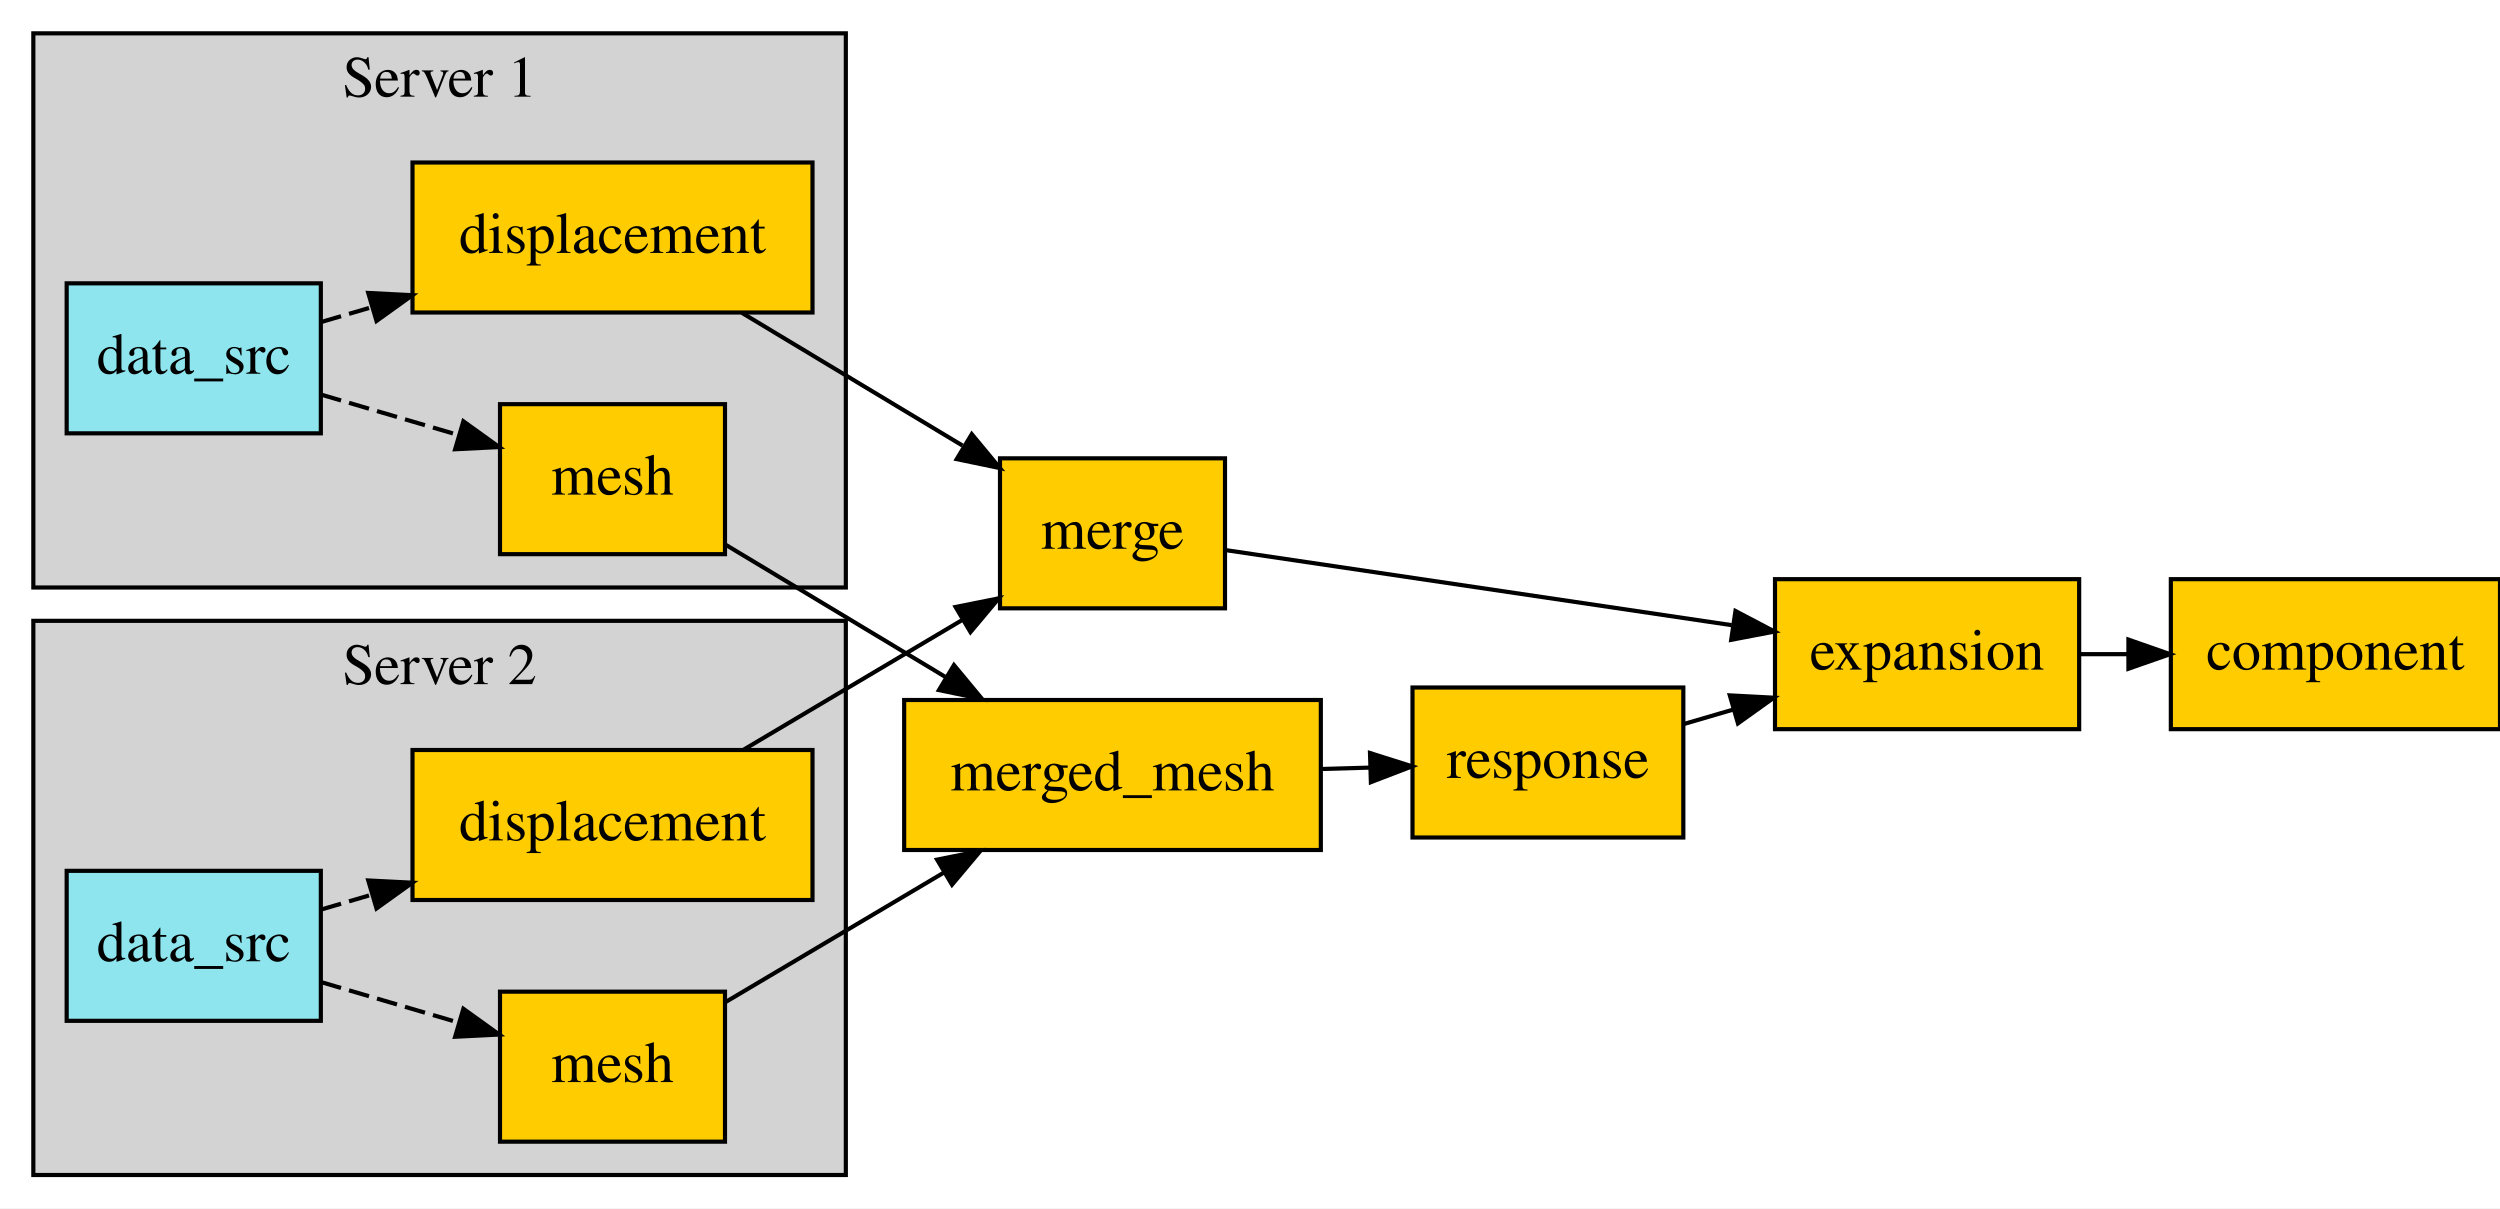
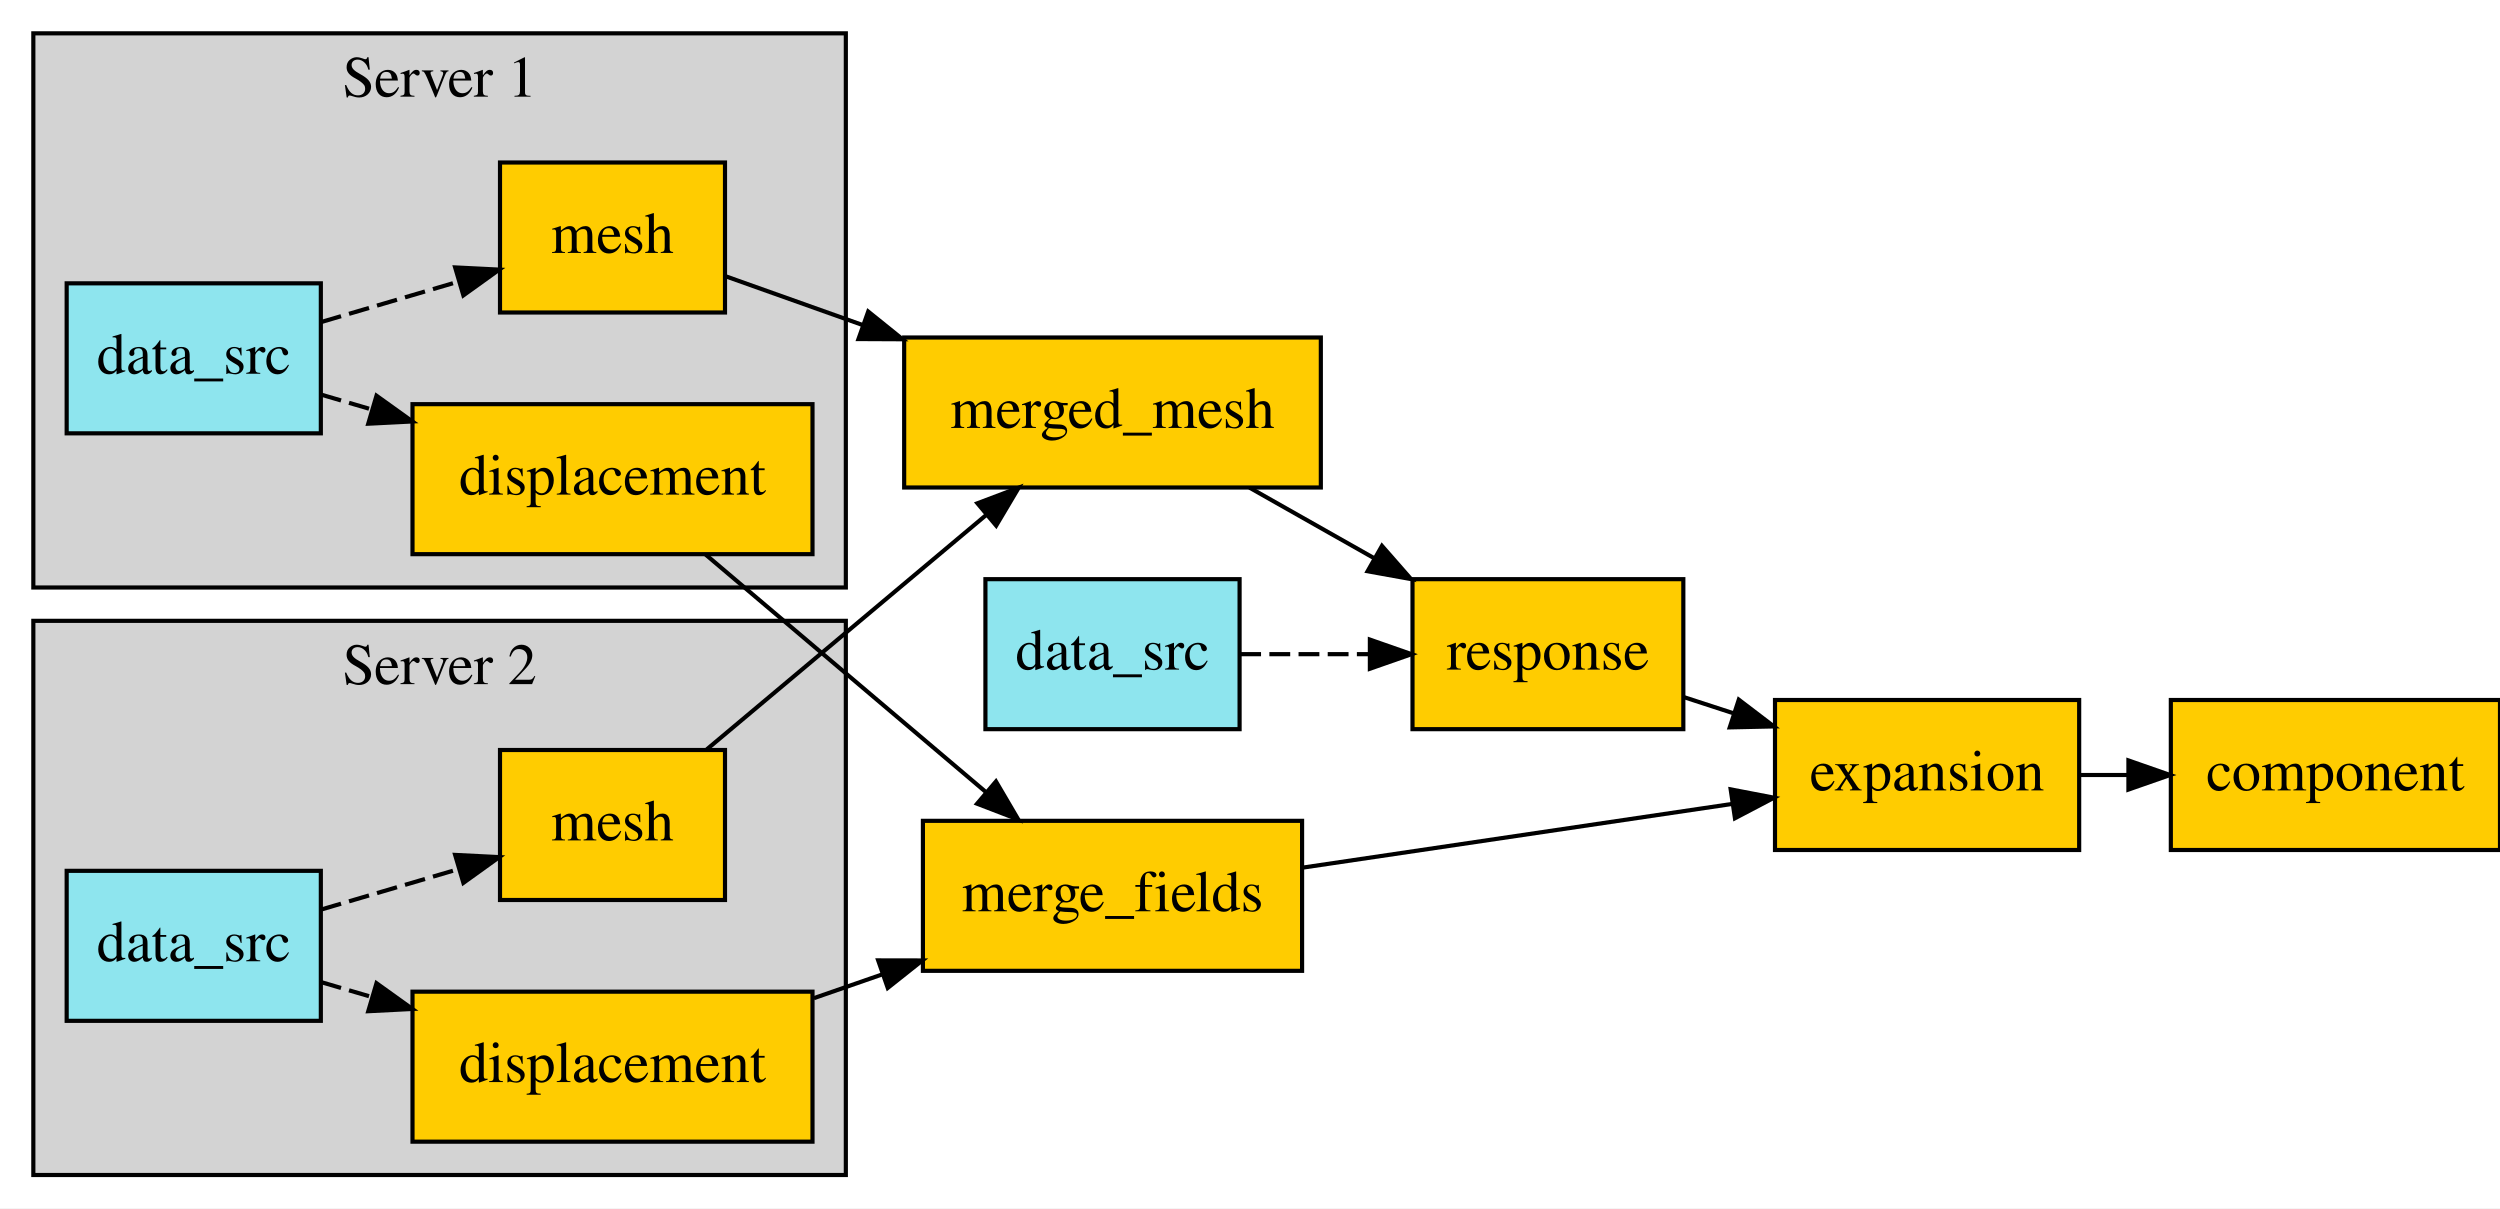
<svg xmlns="http://www.w3.org/2000/svg" width="600pt" height="290pt" viewBox="0.00 0.00 600.00 290.00">
  <g id="graph0" class="graph" transform="scale(1 1) rotate(0) translate(0 290)">
    <polygon fill="white" stroke="transparent" points="0,0 0,-290 600,-290 600,0 0,0" />
    <g id="clust1" class="cluster">
      <polygon fill="lightgrey" stroke="black" points="8,-149 8,-282 203,-282 203,-149 8,-149" />
      <text text-anchor="middle" x="105.5" y="-266.8" font-family="Times,serif" font-size="14.00">Server 1</text>
    </g>
    <g id="clust2" class="cluster">
      <polygon fill="lightgrey" stroke="black" points="8,-8 8,-141 203,-141 203,-8 8,-8" />
      <text text-anchor="middle" x="105.5" y="-125.8" font-family="Times,serif" font-size="14.00">Server 2</text>
    </g>
    <g id="node1" class="node">
-       <polygon fill="#ffcc00" stroke="black" points="195,-251 99,-251 99,-215 195,-215 195,-251" />
-       <text text-anchor="middle" x="147" y="-229.3" font-family="Times,serif" font-size="14.00">displacement</text>
+       <polygon fill="#ffcc00" stroke="black" points="195,-193 99,-193 99,-157 195,-157 195,-193" />
+       <text text-anchor="middle" x="147" y="-171.3" font-family="Times,serif" font-size="14.00">displacement</text>
    </g>
    <g id="node7" class="node">
-       <polygon fill="#ffcc00" stroke="black" points="294,-180 240,-180 240,-144 294,-144 294,-180" />
-       <text text-anchor="middle" x="267" y="-158.3" font-family="Times,serif" font-size="14.00">merge</text>
+       <polygon fill="#ffcc00" stroke="black" points="312.5,-93 221.5,-93 221.5,-57 312.5,-57 312.5,-93" />
+       <text text-anchor="middle" x="267" y="-71.3" font-family="Times,serif" font-size="14.00">merge_fields</text>
    </g>
    <g id="edge5" class="edge">
-       <path fill="none" stroke="black" d="M178.08,-214.9C194.21,-205.19 214.18,-193.18 231,-183.06" />
-       <polygon fill="black" stroke="black" points="233.22,-185.81 239.98,-177.66 229.61,-179.81 233.22,-185.81" />
+       <path fill="none" stroke="black" d="M169.37,-156.89C188.21,-140.92 215.85,-117.5 236.75,-99.79" />
+       <polygon fill="black" stroke="black" points="239.03,-102.45 244.39,-93.31 234.5,-97.11 239.03,-102.45" />
    </g>
    <g id="node2" class="node">
-       <polygon fill="#ffcc00" stroke="black" points="195,-110 99,-110 99,-74 195,-74 195,-110" />
-       <text text-anchor="middle" x="147" y="-88.3" font-family="Times,serif" font-size="14.00">displacement</text>
+       <polygon fill="#ffcc00" stroke="black" points="195,-52 99,-52 99,-16 195,-16 195,-52" />
+       <text text-anchor="middle" x="147" y="-30.3" font-family="Times,serif" font-size="14.00">displacement</text>
    </g>
    <g id="edge7" class="edge">
-       <path fill="none" stroke="black" d="M178.39,-110.03C194.41,-119.53 214.13,-131.23 230.81,-141.13" />
-       <polygon fill="black" stroke="black" points="229.34,-144.32 239.72,-146.41 232.91,-138.3 229.34,-144.32" />
+       <path fill="none" stroke="black" d="M195.32,-50.44C200.69,-52.31 206.19,-54.22 211.64,-56.11" />
+       <polygon fill="black" stroke="black" points="210.76,-59.51 221.36,-59.49 213.06,-52.9 210.76,-59.51" />
    </g>
    <g id="node3" class="node">
-       <polygon fill="#ffcc00" stroke="black" points="174,-193 120,-193 120,-157 174,-157 174,-193" />
-       <text text-anchor="middle" x="147" y="-171.3" font-family="Times,serif" font-size="14.00">mesh</text>
+       <polygon fill="#ffcc00" stroke="black" points="174,-251 120,-251 120,-215 174,-215 174,-251" />
+       <text text-anchor="middle" x="147" y="-229.3" font-family="Times,serif" font-size="14.00">mesh</text>
    </g>
    <g id="node8" class="node">
-       <polygon fill="#ffcc00" stroke="black" points="317,-122 217,-122 217,-86 317,-86 317,-122" />
-       <text text-anchor="middle" x="267" y="-100.3" font-family="Times,serif" font-size="14.00">merged_mesh</text>
+       <polygon fill="#ffcc00" stroke="black" points="317,-209 217,-209 217,-173 317,-173 317,-209" />
+       <text text-anchor="middle" x="267" y="-187.3" font-family="Times,serif" font-size="14.00">merged_mesh</text>
    </g>
    <g id="edge6" class="edge">
-       <path fill="none" stroke="black" d="M174.19,-159.24C189.68,-149.92 209.61,-137.93 226.93,-127.51" />
-       <polygon fill="black" stroke="black" points="228.95,-130.38 235.72,-122.22 225.34,-124.38 228.95,-130.38" />
+       <path fill="none" stroke="black" d="M174.19,-223.68C183.95,-220.2 195.47,-216.11 206.98,-212.01" />
+       <polygon fill="black" stroke="black" points="208.37,-215.23 216.62,-208.58 206.03,-208.63 208.37,-215.23" />
    </g>
    <g id="node4" class="node">
-       <polygon fill="#ffcc00" stroke="black" points="174,-52 120,-52 120,-16 174,-16 174,-52" />
-       <text text-anchor="middle" x="147" y="-30.3" font-family="Times,serif" font-size="14.00">mesh</text>
+       <polygon fill="#ffcc00" stroke="black" points="174,-110 120,-110 120,-74 174,-74 174,-110" />
+       <text text-anchor="middle" x="147" y="-88.3" font-family="Times,serif" font-size="14.00">mesh</text>
    </g>
    <g id="edge8" class="edge">
-       <path fill="none" stroke="black" d="M174.19,-49.54C189.57,-58.66 209.31,-70.37 226.54,-80.59" />
-       <polygon fill="black" stroke="black" points="224.9,-83.69 235.29,-85.78 228.48,-77.67 224.9,-83.69" />
+       <path fill="none" stroke="black" d="M169.64,-110.16C188.44,-125.93 215.83,-148.91 236.61,-166.34" />
+       <polygon fill="black" stroke="black" points="234.58,-169.21 244.49,-172.96 239.08,-163.85 234.58,-169.21" />
    </g>
    <g id="node5" class="node">
      <polygon fill="#8ee5ee" stroke="black" points="77,-222 16,-222 16,-186 77,-186 77,-222" />
      <text text-anchor="middle" x="46.5" y="-200.3" font-family="Times,serif" font-size="14.00">data_src</text>
    </g>
    <g id="edge1" class="edge">
-       <path fill="none" stroke="black" stroke-dasharray="5,2" d="M77.05,-212.7C80.94,-213.85 85.03,-215.05 89.19,-216.27" />
-       <polygon fill="black" stroke="black" points="88.38,-219.69 98.97,-219.15 90.36,-212.97 88.38,-219.69" />
+       <path fill="none" stroke="black" stroke-dasharray="5,2" d="M77.05,-195.3C80.94,-194.15 85.03,-192.95 89.19,-191.73" />
+       <polygon fill="black" stroke="black" points="90.36,-195.03 98.97,-188.85 88.38,-188.31 90.36,-195.03" />
    </g>
    <g id="edge2" class="edge">
-       <path fill="none" stroke="black" stroke-dasharray="5,2" d="M77.05,-195.3C87.47,-192.23 99.28,-188.75 110.16,-185.55" />
-       <polygon fill="black" stroke="black" points="111.21,-188.89 119.81,-182.71 109.23,-182.18 111.21,-188.89" />
+       <path fill="none" stroke="black" stroke-dasharray="5,2" d="M77.05,-212.7C87.47,-215.77 99.28,-219.25 110.16,-222.45" />
+       <polygon fill="black" stroke="black" points="109.23,-225.82 119.81,-225.29 111.21,-219.11 109.23,-225.82" />
    </g>
    <g id="node6" class="node">
      <polygon fill="#8ee5ee" stroke="black" points="77,-81 16,-81 16,-45 77,-45 77,-81" />
      <text text-anchor="middle" x="46.5" y="-59.3" font-family="Times,serif" font-size="14.00">data_src</text>
    </g>
    <g id="edge3" class="edge">
-       <path fill="none" stroke="black" stroke-dasharray="5,2" d="M77.05,-71.7C80.94,-72.85 85.03,-74.05 89.19,-75.27" />
-       <polygon fill="black" stroke="black" points="88.38,-78.69 98.97,-78.15 90.36,-71.97 88.38,-78.69" />
+       <path fill="none" stroke="black" stroke-dasharray="5,2" d="M77.05,-54.3C80.94,-53.15 85.03,-51.95 89.19,-50.73" />
+       <polygon fill="black" stroke="black" points="90.36,-54.03 98.97,-47.85 88.38,-47.31 90.36,-54.03" />
    </g>
    <g id="edge4" class="edge">
-       <path fill="none" stroke="black" stroke-dasharray="5,2" d="M77.05,-54.3C87.47,-51.23 99.28,-47.75 110.16,-44.55" />
-       <polygon fill="black" stroke="black" points="111.21,-47.89 119.81,-41.71 109.23,-41.18 111.21,-47.89" />
+       <path fill="none" stroke="black" stroke-dasharray="5,2" d="M77.05,-71.7C87.47,-74.77 99.28,-78.25 110.16,-81.45" />
+       <polygon fill="black" stroke="black" points="109.23,-84.82 119.81,-84.29 111.21,-78.11 109.23,-84.82" />
+     </g>
+     <g id="node11" class="node">
+       <polygon fill="#ffcc00" stroke="black" points="499,-122 426,-122 426,-86 499,-86 499,-122" />
+       <text text-anchor="middle" x="462.5" y="-100.3" font-family="Times,serif" font-size="14.00">expansion</text>
+     </g>
+     <g id="edge12" class="edge">
+       <path fill="none" stroke="black" d="M312.84,-81.8C343.76,-86.39 384.45,-92.42 415.6,-97.04" />
+       <polygon fill="black" stroke="black" points="415.36,-100.55 425.77,-98.55 416.39,-93.62 415.36,-100.55" />
    </g>
    <g id="node10" class="node">
-       <polygon fill="#ffcc00" stroke="black" points="499,-151 426,-151 426,-115 499,-115 499,-151" />
-       <text text-anchor="middle" x="462.5" y="-129.3" font-family="Times,serif" font-size="14.00">expansion</text>
+       <polygon fill="#ffcc00" stroke="black" points="404,-151 339,-151 339,-115 404,-115 404,-151" />
+       <text text-anchor="middle" x="371.5" y="-129.3" font-family="Times,serif" font-size="14.00">response</text>
+     </g>
+     <g id="edge10" class="edge">
+       <path fill="none" stroke="black" d="M299.87,-172.97C309.32,-167.62 319.8,-161.69 329.73,-156.07" />
+       <polygon fill="black" stroke="black" points="331.67,-158.99 338.65,-151.02 328.22,-152.9 331.67,-158.99" />
+     </g>
+     <g id="node9" class="node">
+       <polygon fill="#8ee5ee" stroke="black" points="297.5,-151 236.5,-151 236.5,-115 297.5,-115 297.5,-151" />
+       <text text-anchor="middle" x="267" y="-129.3" font-family="Times,serif" font-size="14.00">data_src</text>
+     </g>
+     <g id="edge9" class="edge">
+       <path fill="none" stroke="black" stroke-dasharray="5,2" d="M297.65,-133C307.31,-133 318.24,-133 328.63,-133" />
+       <polygon fill="black" stroke="black" points="328.77,-136.5 338.77,-133 328.77,-129.5 328.77,-136.5" />
    </g>
    <g id="edge11" class="edge">
-       <path fill="none" stroke="black" d="M294.18,-157.97C325.54,-153.32 377.65,-145.59 415.6,-139.96" />
-       <polygon fill="black" stroke="black" points="416.51,-143.36 425.89,-138.43 415.49,-136.44 416.51,-143.36" />
+       <path fill="none" stroke="black" d="M404.13,-122.69C407.95,-121.45 411.92,-120.16 415.89,-118.86" />
+       <polygon fill="black" stroke="black" points="417.31,-122.08 425.73,-115.66 415.14,-115.43 417.31,-122.08" />
    </g>
-     <g id="node9" class="node">
-       <polygon fill="#ffcc00" stroke="black" points="404,-125 339,-125 339,-89 404,-89 404,-125" />
-       <text text-anchor="middle" x="371.5" y="-103.3" font-family="Times,serif" font-size="14.00">response</text>
+     <g id="node12" class="node">
+       <polygon fill="#ffcc00" stroke="black" points="600,-122 521,-122 521,-86 600,-86 600,-122" />
+       <text text-anchor="middle" x="560.5" y="-100.3" font-family="Times,serif" font-size="14.00">component</text>
    </g>
-     <g id="edge9" class="edge">
-       <path fill="none" stroke="black" d="M317.15,-105.44C321.08,-105.55 325.03,-105.67 328.9,-105.78" />
-       <polygon fill="black" stroke="black" points="328.8,-109.28 338.9,-106.08 329.01,-102.28 328.8,-109.28" />
-     </g>
-     <g id="edge10" class="edge">
-       <path fill="none" stroke="black" d="M404.13,-116.24C407.95,-117.36 411.92,-118.52 415.89,-119.68" />
-       <polygon fill="black" stroke="black" points="415.15,-123.11 425.73,-122.55 417.11,-116.39 415.15,-123.11" />
-     </g>
-     <g id="node11" class="node">
-       <polygon fill="#ffcc00" stroke="black" points="600,-151 521,-151 521,-115 600,-115 600,-151" />
-       <text text-anchor="middle" x="560.5" y="-129.3" font-family="Times,serif" font-size="14.00">component</text>
-     </g>
-     <g id="edge12" class="edge">
-       <path fill="none" stroke="black" d="M499.25,-133C502.99,-133 506.83,-133 510.68,-133" />
-       <polygon fill="black" stroke="black" points="510.82,-136.5 520.82,-133 510.82,-129.5 510.82,-136.5" />
+     <g id="edge13" class="edge">
+       <path fill="none" stroke="black" d="M499.25,-104C502.99,-104 506.83,-104 510.68,-104" />
+       <polygon fill="black" stroke="black" points="510.82,-107.5 520.82,-104 510.82,-100.5 510.82,-107.5" />
    </g>
  </g>
</svg>
